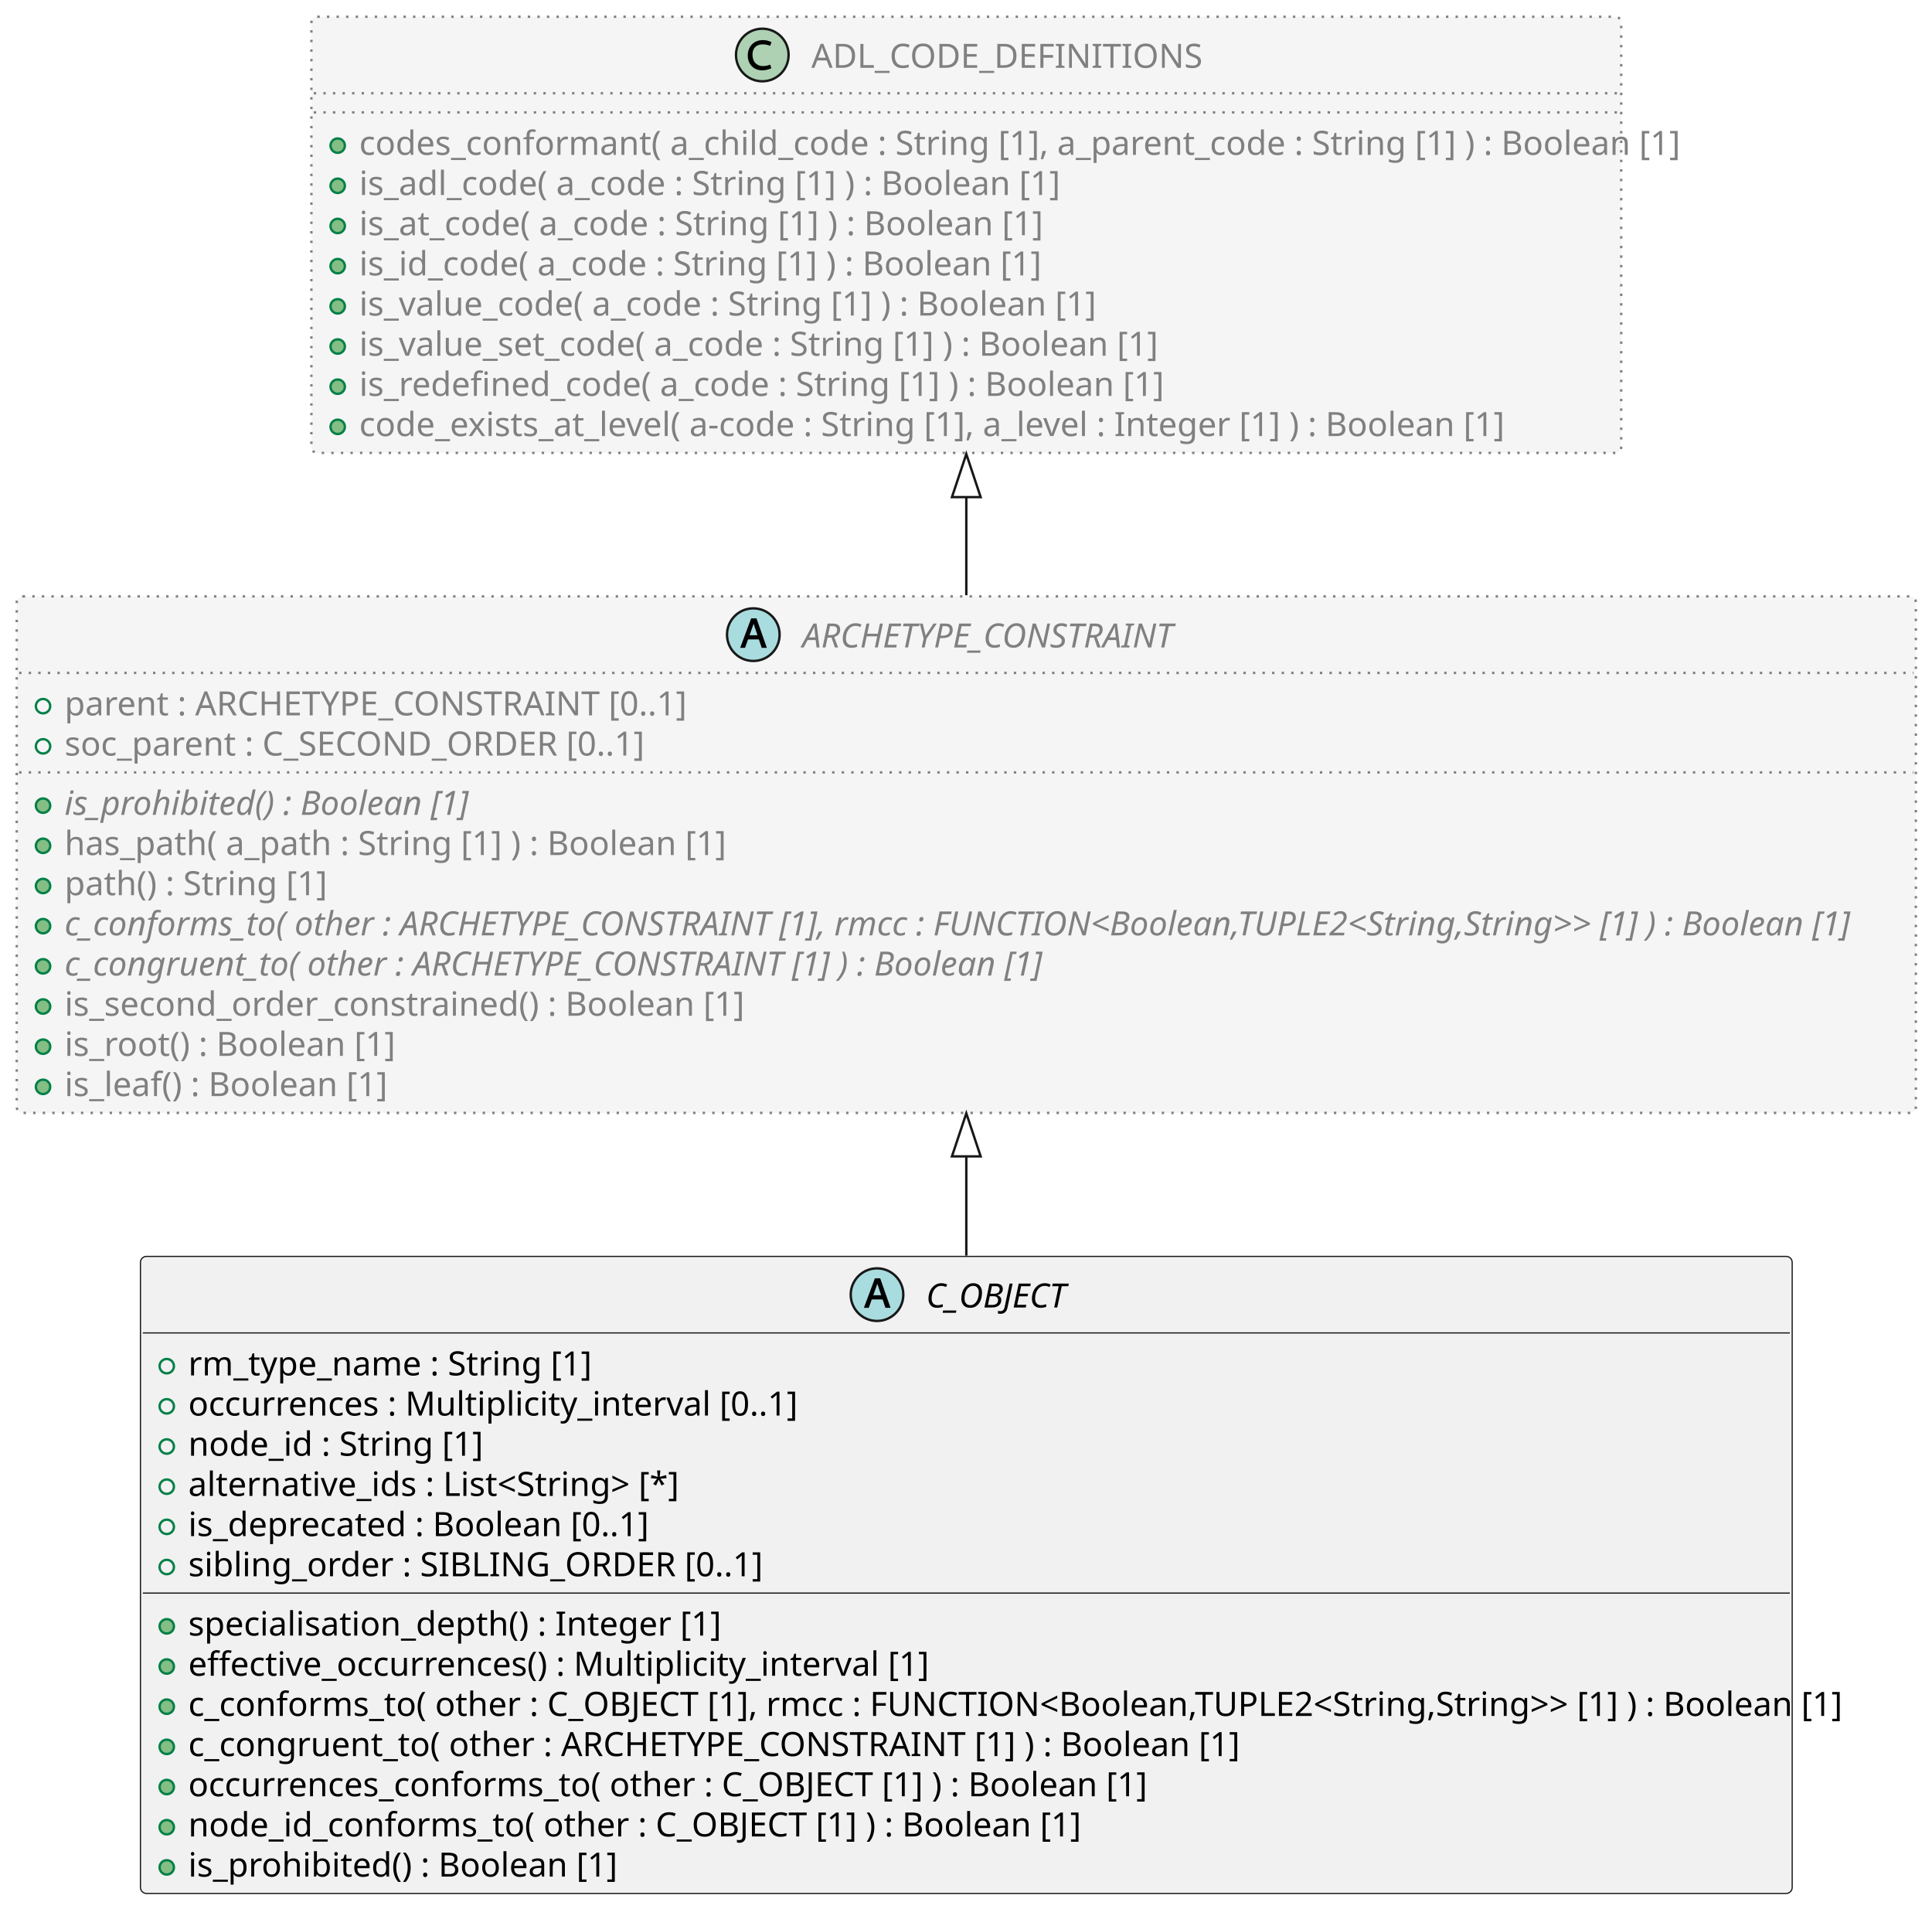
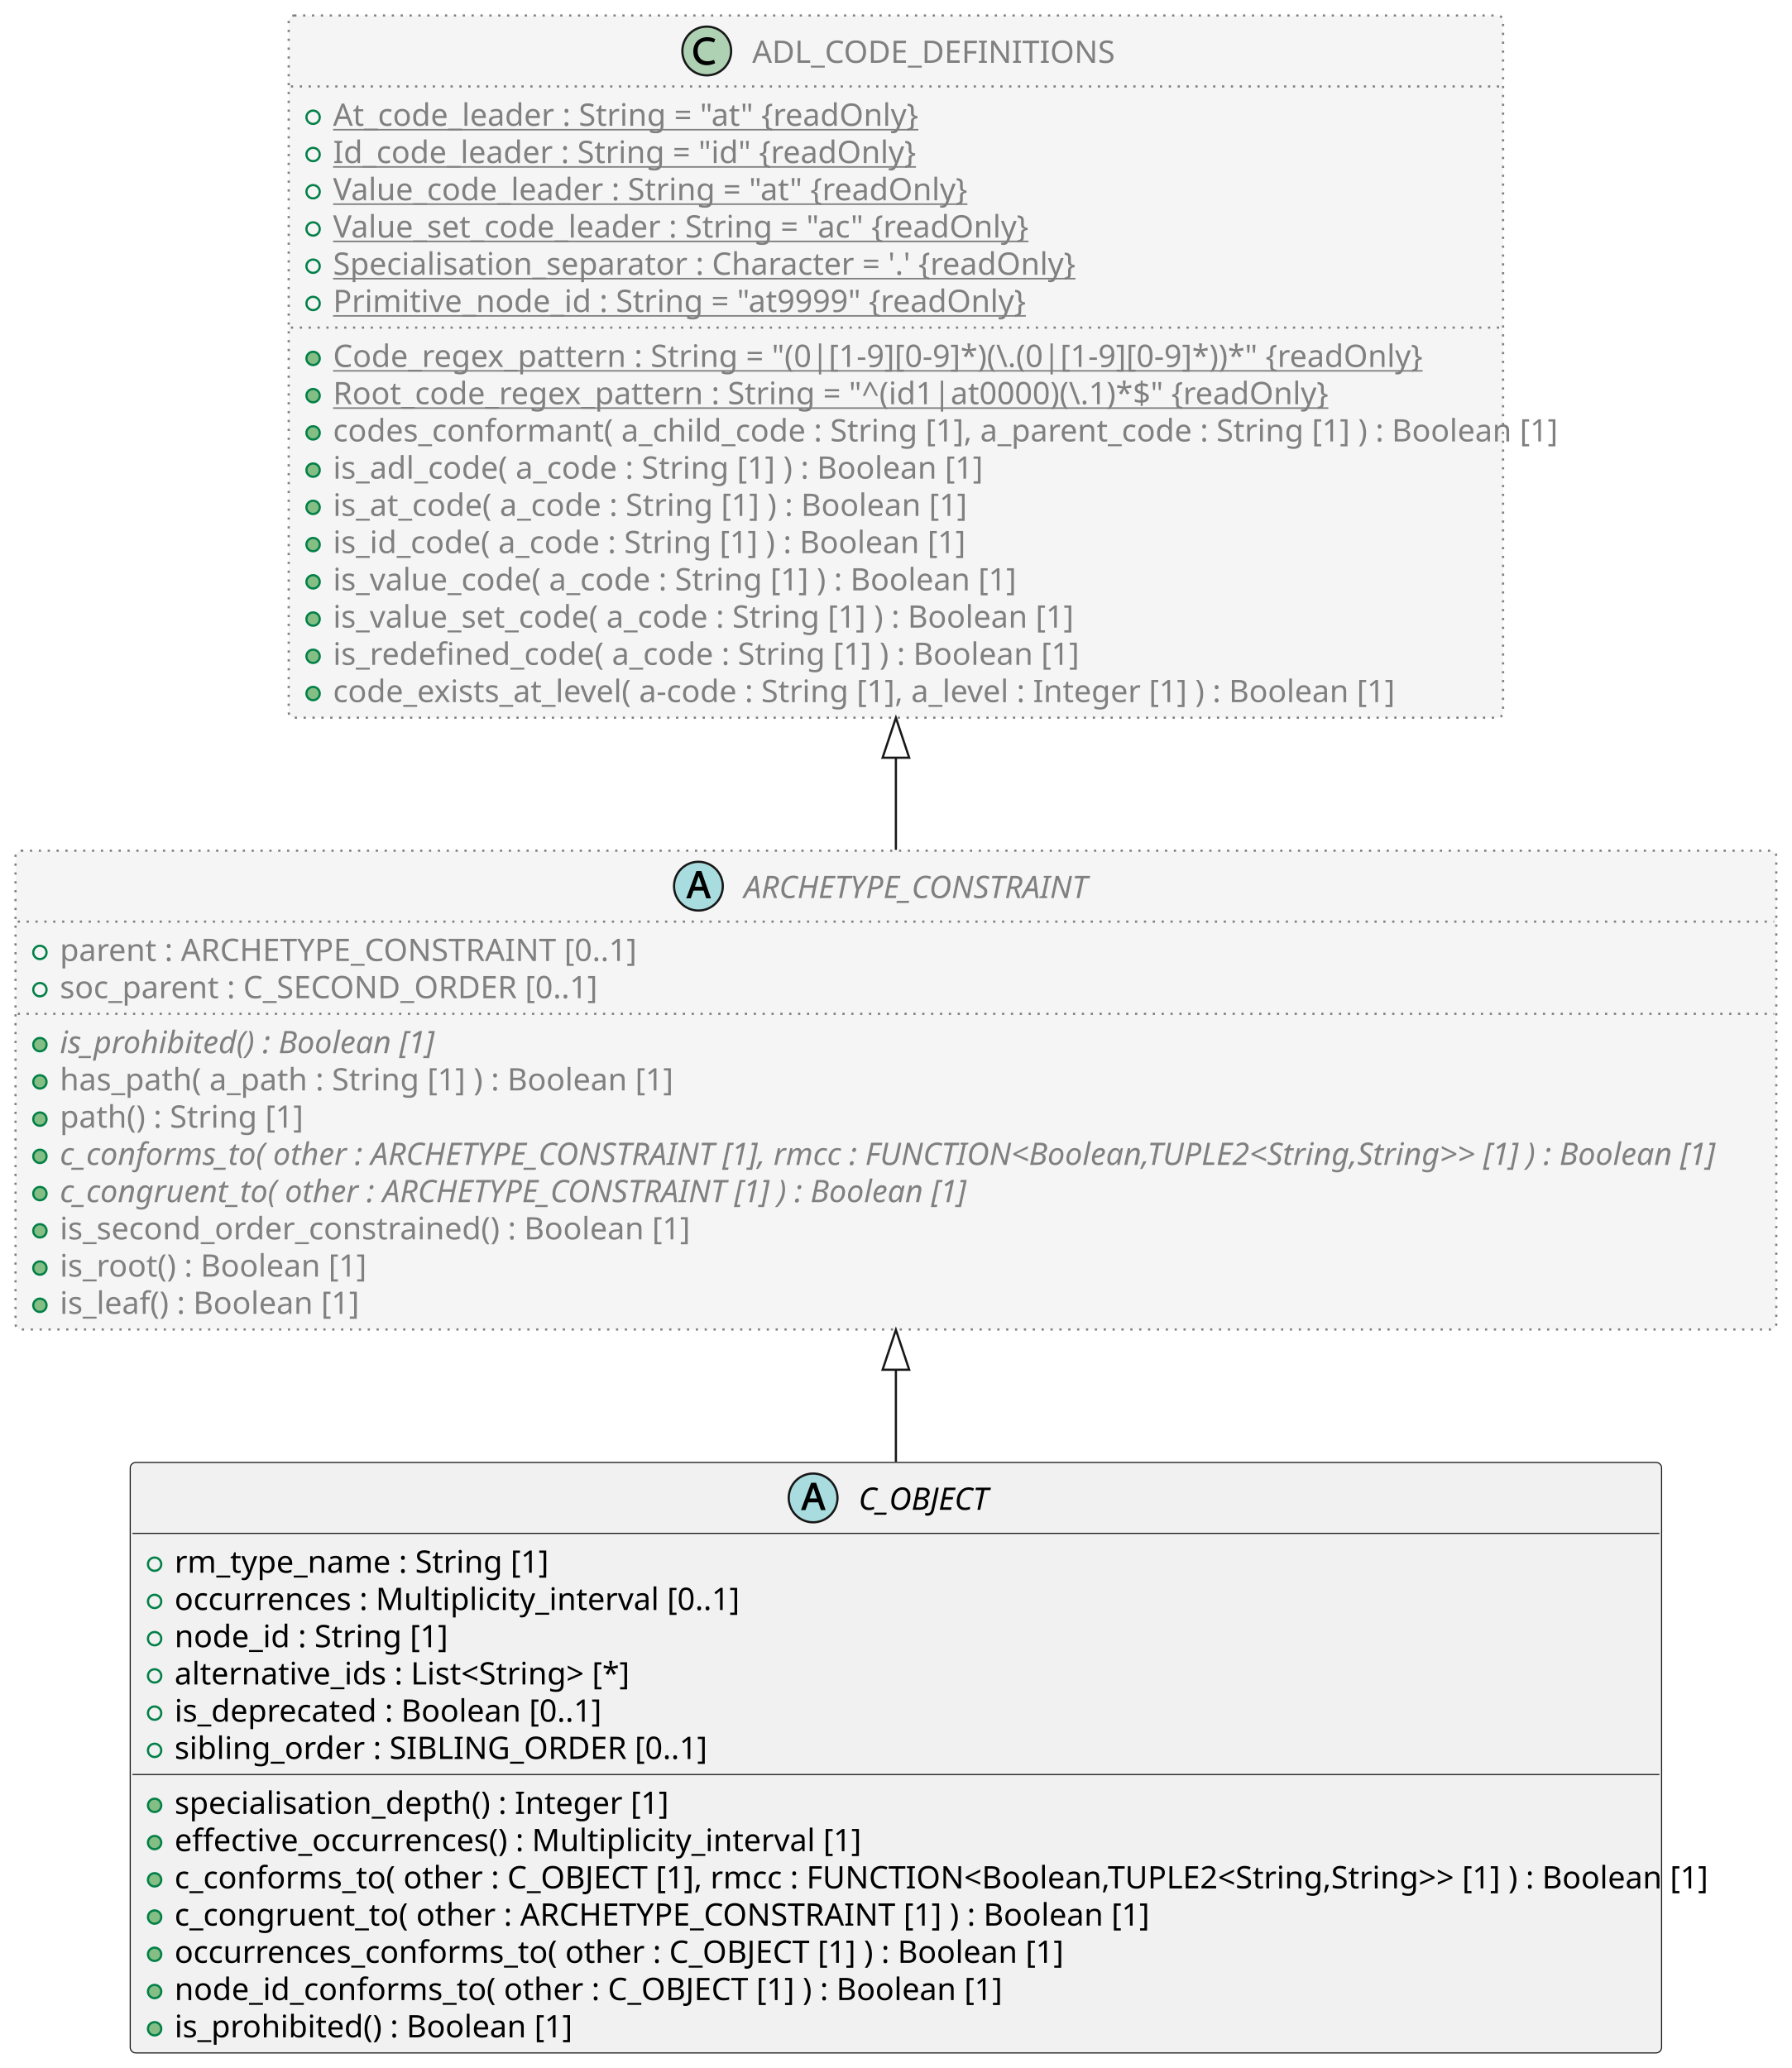
- <svg xmlns="http://www.w3.org/2000/svg" contentStyleType="text/css" data-diagram-type="CLASS" height="798px" preserveAspectRatio="none" style="width:808px;height:798px;background:#FFFFFF;" version="1.1" viewBox="0 0 808 798" width="808px" zoomAndPan="magnify">
+ <svg xmlns="http://www.w3.org/2000/svg" contentStyleType="text/css" data-diagram-type="CLASS" height="933px" preserveAspectRatio="none" style="width:808px;height:933px;background:#FFFFFF;" version="1.1" viewBox="0 0 808 933" width="808px" zoomAndPan="magnify">
  <defs />
  <g>
    <g class="entity" data-entity="C_OBJECT" data-source-line="2" data-uid="ent0002" id="entity_C_OBJECT">
-       <rect fill="#F1F1F1" height="266.399" rx="2.5" ry="2.5" style="stroke:#181818;stroke-width:0.5;" width="690.787" x="58.74" y="525.4" />
-       <ellipse cx="366.788" cy="541.4" fill="#A9DCDF" rx="11" ry="11" style="stroke:#181818;stroke-width:1;" />
-       <path d="M361.303,546.9 L363.335,546.9 L367.382,535.556 L366.475,535.556 L370.303,546.9 L372.444,546.9 L368.116,534.572 L365.897,534.572 L361.303,546.9 Z M363.632,543.4 L370.069,543.4 L370.069,541.65 L363.632,541.65 L363.632,543.4 Z " fill="#000000" />
-       <text fill="#000000" font-family="sans-serif" font-size="14" font-style="italic" lengthAdjust="spacing" textLength="66.192" x="387.288" y="546.762">C_OBJECT</text>
-       <line style="stroke:#181818;stroke-width:0.5;" x1="59.74" x2="748.527" y1="557.4" y2="557.4" />
-       <ellipse cx="69.74" cy="571.3" fill="none" rx="3" ry="3" style="stroke:#038048;stroke-width:1;" />
-       <text fill="#000000" font-family="sans-serif" font-size="14" lengthAdjust="spacing" textLength="159.725" x="78.74" y="575.162">rm_type_name : String [1]</text>
-       <ellipse cx="69.74" cy="588.1" fill="none" rx="3" ry="3" style="stroke:#038048;stroke-width:1;" />
-       <text fill="#000000" font-family="sans-serif" font-size="14" lengthAdjust="spacing" textLength="242.647" x="78.74" y="591.962">occurrences : Multiplicity_interval [0..1]</text>
-       <ellipse cx="69.74" cy="604.9" fill="none" rx="3" ry="3" style="stroke:#038048;stroke-width:1;" />
-       <text fill="#000000" font-family="sans-serif" font-size="14" lengthAdjust="spacing" textLength="115.653" x="78.74" y="608.762">node_id : String [1]</text>
-       <ellipse cx="69.74" cy="621.7" fill="none" rx="3" ry="3" style="stroke:#038048;stroke-width:1;" />
-       <text fill="#000000" font-family="sans-serif" font-size="14" lengthAdjust="spacing" textLength="196.363" x="78.74" y="625.562">alternative_ids : List&lt;String&gt; [*]</text>
-       <ellipse cx="69.74" cy="638.5" fill="none" rx="3" ry="3" style="stroke:#038048;stroke-width:1;" />
-       <text fill="#000000" font-family="sans-serif" font-size="14" lengthAdjust="spacing" textLength="182.503" x="78.74" y="642.362">is_deprecated : Boolean [0..1]</text>
-       <ellipse cx="69.74" cy="655.3" fill="none" rx="3" ry="3" style="stroke:#038048;stroke-width:1;" />
-       <text fill="#000000" font-family="sans-serif" font-size="14" lengthAdjust="spacing" textLength="231.111" x="78.74" y="659.162">sibling_order : SIBLING_ORDER [0..1]</text>
-       <line style="stroke:#181818;stroke-width:0.5;" x1="59.74" x2="748.527" y1="666.2" y2="666.2" />
-       <ellipse cx="69.74" cy="680.1" fill="#84BE84" rx="3" ry="3" style="stroke:#038048;stroke-width:1;" />
-       <text fill="#000000" font-family="sans-serif" font-size="14" lengthAdjust="spacing" textLength="209.509" x="78.74" y="683.962">specialisation_depth() : Integer [1]</text>
-       <ellipse cx="69.74" cy="696.899" fill="#84BE84" rx="3" ry="3" style="stroke:#038048;stroke-width:1;" />
-       <text fill="#000000" font-family="sans-serif" font-size="14" lengthAdjust="spacing" textLength="295.763" x="78.74" y="700.761">effective_occurrences() : Multiplicity_interval [1]</text>
-       <ellipse cx="69.74" cy="713.699" fill="#84BE84" rx="3" ry="3" style="stroke:#038048;stroke-width:1;" />
-       <text fill="#000000" font-family="sans-serif" font-size="14" lengthAdjust="spacing" textLength="664.787" x="78.74" y="717.561">c_conforms_to( other : C_OBJECT [1], rmcc : FUNCTION&lt;Boolean,TUPLE2&lt;String,String&gt;&gt; [1] ) : Boolean [1]</text>
-       <ellipse cx="69.74" cy="730.499" fill="#84BE84" rx="3" ry="3" style="stroke:#038048;stroke-width:1;" />
-       <text fill="#000000" font-family="sans-serif" font-size="14" lengthAdjust="spacing" textLength="423.428" x="78.74" y="734.361">c_congruent_to( other : ARCHETYPE_CONSTRAINT [1] ) : Boolean [1]</text>
-       <ellipse cx="69.74" cy="747.299" fill="#84BE84" rx="3" ry="3" style="stroke:#038048;stroke-width:1;" />
-       <text fill="#000000" font-family="sans-serif" font-size="14" lengthAdjust="spacing" textLength="383.977" x="78.74" y="751.161">occurrences_conforms_to( other : C_OBJECT [1] ) : Boolean [1]</text>
-       <ellipse cx="69.74" cy="764.099" fill="#84BE84" rx="3" ry="3" style="stroke:#038048;stroke-width:1;" />
-       <text fill="#000000" font-family="sans-serif" font-size="14" lengthAdjust="spacing" textLength="358.511" x="78.74" y="767.961">node_id_conforms_to( other : C_OBJECT [1] ) : Boolean [1]</text>
-       <ellipse cx="69.74" cy="780.899" fill="#84BE84" rx="3" ry="3" style="stroke:#038048;stroke-width:1;" />
-       <text fill="#000000" font-family="sans-serif" font-size="14" lengthAdjust="spacing" textLength="169.441" x="78.74" y="784.761">is_prohibited() : Boolean [1]</text>
+       <rect fill="#F1F1F1" height="266.399" rx="2.5" ry="2.5" style="stroke:#181818;stroke-width:0.5;" width="690.787" x="58.74" y="659.8" />
+       <ellipse cx="366.788" cy="675.8" fill="#A9DCDF" rx="11" ry="11" style="stroke:#181818;stroke-width:1;" />
+       <path d="M361.303,681.3 L363.335,681.3 L367.382,669.956 L366.475,669.956 L370.303,681.3 L372.444,681.3 L368.116,668.972 L365.897,668.972 L361.303,681.3 Z M363.632,677.8 L370.069,677.8 L370.069,676.05 L363.632,676.05 L363.632,677.8 Z " fill="#000000" />
+       <text fill="#000000" font-family="sans-serif" font-size="14" font-style="italic" lengthAdjust="spacing" textLength="66.192" x="387.288" y="681.162">C_OBJECT</text>
+       <line style="stroke:#181818;stroke-width:0.5;" x1="59.74" x2="748.527" y1="691.8" y2="691.8" />
+       <ellipse cx="69.74" cy="705.7" fill="none" rx="3" ry="3" style="stroke:#038048;stroke-width:1;" />
+       <text fill="#000000" font-family="sans-serif" font-size="14" lengthAdjust="spacing" textLength="159.725" x="78.74" y="709.562">rm_type_name : String [1]</text>
+       <ellipse cx="69.74" cy="722.5" fill="none" rx="3" ry="3" style="stroke:#038048;stroke-width:1;" />
+       <text fill="#000000" font-family="sans-serif" font-size="14" lengthAdjust="spacing" textLength="242.647" x="78.74" y="726.362">occurrences : Multiplicity_interval [0..1]</text>
+       <ellipse cx="69.74" cy="739.3" fill="none" rx="3" ry="3" style="stroke:#038048;stroke-width:1;" />
+       <text fill="#000000" font-family="sans-serif" font-size="14" lengthAdjust="spacing" textLength="115.653" x="78.74" y="743.162">node_id : String [1]</text>
+       <ellipse cx="69.74" cy="756.1" fill="none" rx="3" ry="3" style="stroke:#038048;stroke-width:1;" />
+       <text fill="#000000" font-family="sans-serif" font-size="14" lengthAdjust="spacing" textLength="196.363" x="78.74" y="759.962">alternative_ids : List&lt;String&gt; [*]</text>
+       <ellipse cx="69.74" cy="772.9" fill="none" rx="3" ry="3" style="stroke:#038048;stroke-width:1;" />
+       <text fill="#000000" font-family="sans-serif" font-size="14" lengthAdjust="spacing" textLength="182.503" x="78.74" y="776.762">is_deprecated : Boolean [0..1]</text>
+       <ellipse cx="69.74" cy="789.7" fill="none" rx="3" ry="3" style="stroke:#038048;stroke-width:1;" />
+       <text fill="#000000" font-family="sans-serif" font-size="14" lengthAdjust="spacing" textLength="231.111" x="78.74" y="793.562">sibling_order : SIBLING_ORDER [0..1]</text>
+       <line style="stroke:#181818;stroke-width:0.5;" x1="59.74" x2="748.527" y1="800.6" y2="800.6" />
+       <ellipse cx="69.74" cy="814.5" fill="#84BE84" rx="3" ry="3" style="stroke:#038048;stroke-width:1;" />
+       <text fill="#000000" font-family="sans-serif" font-size="14" lengthAdjust="spacing" textLength="209.509" x="78.74" y="818.361">specialisation_depth() : Integer [1]</text>
+       <ellipse cx="69.74" cy="831.299" fill="#84BE84" rx="3" ry="3" style="stroke:#038048;stroke-width:1;" />
+       <text fill="#000000" font-family="sans-serif" font-size="14" lengthAdjust="spacing" textLength="295.763" x="78.74" y="835.161">effective_occurrences() : Multiplicity_interval [1]</text>
+       <ellipse cx="69.74" cy="848.099" fill="#84BE84" rx="3" ry="3" style="stroke:#038048;stroke-width:1;" />
+       <text fill="#000000" font-family="sans-serif" font-size="14" lengthAdjust="spacing" textLength="664.787" x="78.74" y="851.961">c_conforms_to( other : C_OBJECT [1], rmcc : FUNCTION&lt;Boolean,TUPLE2&lt;String,String&gt;&gt; [1] ) : Boolean [1]</text>
+       <ellipse cx="69.74" cy="864.899" fill="#84BE84" rx="3" ry="3" style="stroke:#038048;stroke-width:1;" />
+       <text fill="#000000" font-family="sans-serif" font-size="14" lengthAdjust="spacing" textLength="423.428" x="78.74" y="868.761">c_congruent_to( other : ARCHETYPE_CONSTRAINT [1] ) : Boolean [1]</text>
+       <ellipse cx="69.74" cy="881.699" fill="#84BE84" rx="3" ry="3" style="stroke:#038048;stroke-width:1;" />
+       <text fill="#000000" font-family="sans-serif" font-size="14" lengthAdjust="spacing" textLength="383.977" x="78.74" y="885.561">occurrences_conforms_to( other : C_OBJECT [1] ) : Boolean [1]</text>
+       <ellipse cx="69.74" cy="898.499" fill="#84BE84" rx="3" ry="3" style="stroke:#038048;stroke-width:1;" />
+       <text fill="#000000" font-family="sans-serif" font-size="14" lengthAdjust="spacing" textLength="358.511" x="78.74" y="902.361">node_id_conforms_to( other : C_OBJECT [1] ) : Boolean [1]</text>
+       <ellipse cx="69.74" cy="915.299" fill="#84BE84" rx="3" ry="3" style="stroke:#038048;stroke-width:1;" />
+       <text fill="#000000" font-family="sans-serif" font-size="14" lengthAdjust="spacing" textLength="169.441" x="78.74" y="919.161">is_prohibited() : Boolean [1]</text>
    </g>
    <g class="entity" data-entity="ARCHETYPE_CONSTRAINT" data-source-line="18" data-uid="ent0003" id="entity_ARCHETYPE_CONSTRAINT">
-       <rect fill="#F5F5F5" height="215.999" rx="2.5" ry="2.5" style="stroke:#808080;stroke-width:1;stroke-dasharray:1,3;" width="794.261" x="7" y="249.4" />
-       <ellipse cx="315.048" cy="265.4" fill="#A9DCDF" rx="11" ry="11" style="stroke:#181818;stroke-width:1;" />
-       <path d="M309.563,270.9 L311.594,270.9 L315.641,259.556 L314.735,259.556 L318.563,270.9 L320.704,270.9 L316.376,258.572 L314.157,258.572 L309.563,270.9 Z M311.891,267.4 L318.329,267.4 L318.329,265.65 L311.891,265.65 L311.891,267.4 Z " fill="#000000" />
-       <text fill="#808080" font-family="sans-serif" font-size="14" font-style="italic" lengthAdjust="spacing" textLength="169.665" x="335.548" y="270.762">ARCHETYPE_CONSTRAINT</text>
-       <line style="stroke:#808080;stroke-width:1;stroke-dasharray:1,3;" x1="8" x2="800.261" y1="281.4" y2="281.4" />
-       <ellipse cx="18" cy="295.3" fill="none" rx="3" ry="3" style="stroke:#038048;stroke-width:1;" />
-       <text fill="#808080" font-family="sans-serif" font-size="14" lengthAdjust="spacing" textLength="254.799" x="27" y="299.162">parent : ARCHETYPE_CONSTRAINT [0..1]</text>
-       <ellipse cx="18" cy="312.1" fill="none" rx="3" ry="3" style="stroke:#038048;stroke-width:1;" />
-       <text fill="#808080" font-family="sans-serif" font-size="14" lengthAdjust="spacing" textLength="238.307" x="27" y="315.962">soc_parent : C_SECOND_ORDER [0..1]</text>
-       <line style="stroke:#808080;stroke-width:1;stroke-dasharray:1,3;" x1="8" x2="800.261" y1="323" y2="323" />
-       <ellipse cx="18" cy="336.9" fill="#84BE84" rx="3" ry="3" style="stroke:#038048;stroke-width:1;" />
-       <text fill="#808080" font-family="sans-serif" font-size="14" font-style="italic" lengthAdjust="spacing" textLength="169.441" x="27" y="340.762">is_prohibited() : Boolean [1]</text>
-       <ellipse cx="18" cy="353.7" fill="#84BE84" rx="3" ry="3" style="stroke:#038048;stroke-width:1;" />
-       <text fill="#808080" font-family="sans-serif" font-size="14" lengthAdjust="spacing" textLength="259.279" x="27" y="357.562">has_path( a_path : String [1] ) : Boolean [1]</text>
-       <ellipse cx="18" cy="370.5" fill="#84BE84" rx="3" ry="3" style="stroke:#038048;stroke-width:1;" />
-       <text fill="#808080" font-family="sans-serif" font-size="14" lengthAdjust="spacing" textLength="102.564" x="27" y="374.362">path() : String [1]</text>
-       <ellipse cx="18" cy="387.3" fill="#84BE84" rx="3" ry="3" style="stroke:#038048;stroke-width:1;" />
-       <text fill="#808080" font-family="sans-serif" font-size="14" font-style="italic" lengthAdjust="spacing" textLength="768.261" x="27" y="391.162">c_conforms_to( other : ARCHETYPE_CONSTRAINT [1], rmcc : FUNCTION&lt;Boolean,TUPLE2&lt;String,String&gt;&gt; [1] ) : Boolean [1]</text>
-       <ellipse cx="18" cy="404.099" fill="#84BE84" rx="3" ry="3" style="stroke:#038048;stroke-width:1;" />
-       <text fill="#808080" font-family="sans-serif" font-size="14" font-style="italic" lengthAdjust="spacing" textLength="423.428" x="27" y="407.962">c_congruent_to( other : ARCHETYPE_CONSTRAINT [1] ) : Boolean [1]</text>
-       <ellipse cx="18" cy="420.899" fill="#84BE84" rx="3" ry="3" style="stroke:#038048;stroke-width:1;" />
-       <text fill="#808080" font-family="sans-serif" font-size="14" lengthAdjust="spacing" textLength="270.311" x="27" y="424.761">is_second_order_constrained() : Boolean [1]</text>
-       <ellipse cx="18" cy="437.699" fill="#84BE84" rx="3" ry="3" style="stroke:#038048;stroke-width:1;" />
-       <text fill="#808080" font-family="sans-serif" font-size="14" lengthAdjust="spacing" textLength="131.208" x="27" y="441.561">is_root() : Boolean [1]</text>
-       <ellipse cx="18" cy="454.499" fill="#84BE84" rx="3" ry="3" style="stroke:#038048;stroke-width:1;" />
-       <text fill="#808080" font-family="sans-serif" font-size="14" lengthAdjust="spacing" textLength="128.212" x="27" y="458.361">is_leaf() : Boolean [1]</text>
+       <rect fill="#F5F5F5" height="215.999" rx="2.5" ry="2.5" style="stroke:#808080;stroke-width:1;stroke-dasharray:1,3;" width="794.261" x="7" y="383.8" />
+       <ellipse cx="315.048" cy="399.8" fill="#A9DCDF" rx="11" ry="11" style="stroke:#181818;stroke-width:1;" />
+       <path d="M309.563,405.3 L311.594,405.3 L315.641,393.956 L314.735,393.956 L318.563,405.3 L320.704,405.3 L316.376,392.972 L314.157,392.972 L309.563,405.3 Z M311.891,401.8 L318.329,401.8 L318.329,400.05 L311.891,400.05 L311.891,401.8 Z " fill="#000000" />
+       <text fill="#808080" font-family="sans-serif" font-size="14" font-style="italic" lengthAdjust="spacing" textLength="169.665" x="335.548" y="405.162">ARCHETYPE_CONSTRAINT</text>
+       <line style="stroke:#808080;stroke-width:1;stroke-dasharray:1,3;" x1="8" x2="800.261" y1="415.8" y2="415.8" />
+       <ellipse cx="18" cy="429.7" fill="none" rx="3" ry="3" style="stroke:#038048;stroke-width:1;" />
+       <text fill="#808080" font-family="sans-serif" font-size="14" lengthAdjust="spacing" textLength="254.799" x="27" y="433.562">parent : ARCHETYPE_CONSTRAINT [0..1]</text>
+       <ellipse cx="18" cy="446.5" fill="none" rx="3" ry="3" style="stroke:#038048;stroke-width:1;" />
+       <text fill="#808080" font-family="sans-serif" font-size="14" lengthAdjust="spacing" textLength="238.307" x="27" y="450.362">soc_parent : C_SECOND_ORDER [0..1]</text>
+       <line style="stroke:#808080;stroke-width:1;stroke-dasharray:1,3;" x1="8" x2="800.261" y1="457.4" y2="457.4" />
+       <ellipse cx="18" cy="471.3" fill="#84BE84" rx="3" ry="3" style="stroke:#038048;stroke-width:1;" />
+       <text fill="#808080" font-family="sans-serif" font-size="14" font-style="italic" lengthAdjust="spacing" textLength="169.441" x="27" y="475.162">is_prohibited() : Boolean [1]</text>
+       <ellipse cx="18" cy="488.1" fill="#84BE84" rx="3" ry="3" style="stroke:#038048;stroke-width:1;" />
+       <text fill="#808080" font-family="sans-serif" font-size="14" lengthAdjust="spacing" textLength="259.279" x="27" y="491.962">has_path( a_path : String [1] ) : Boolean [1]</text>
+       <ellipse cx="18" cy="504.9" fill="#84BE84" rx="3" ry="3" style="stroke:#038048;stroke-width:1;" />
+       <text fill="#808080" font-family="sans-serif" font-size="14" lengthAdjust="spacing" textLength="102.564" x="27" y="508.762">path() : String [1]</text>
+       <ellipse cx="18" cy="521.7" fill="#84BE84" rx="3" ry="3" style="stroke:#038048;stroke-width:1;" />
+       <text fill="#808080" font-family="sans-serif" font-size="14" font-style="italic" lengthAdjust="spacing" textLength="768.261" x="27" y="525.562">c_conforms_to( other : ARCHETYPE_CONSTRAINT [1], rmcc : FUNCTION&lt;Boolean,TUPLE2&lt;String,String&gt;&gt; [1] ) : Boolean [1]</text>
+       <ellipse cx="18" cy="538.5" fill="#84BE84" rx="3" ry="3" style="stroke:#038048;stroke-width:1;" />
+       <text fill="#808080" font-family="sans-serif" font-size="14" font-style="italic" lengthAdjust="spacing" textLength="423.428" x="27" y="542.361">c_congruent_to( other : ARCHETYPE_CONSTRAINT [1] ) : Boolean [1]</text>
+       <ellipse cx="18" cy="555.299" fill="#84BE84" rx="3" ry="3" style="stroke:#038048;stroke-width:1;" />
+       <text fill="#808080" font-family="sans-serif" font-size="14" lengthAdjust="spacing" textLength="270.311" x="27" y="559.161">is_second_order_constrained() : Boolean [1]</text>
+       <ellipse cx="18" cy="572.099" fill="#84BE84" rx="3" ry="3" style="stroke:#038048;stroke-width:1;" />
+       <text fill="#808080" font-family="sans-serif" font-size="14" lengthAdjust="spacing" textLength="131.208" x="27" y="575.961">is_root() : Boolean [1]</text>
+       <ellipse cx="18" cy="588.899" fill="#84BE84" rx="3" ry="3" style="stroke:#038048;stroke-width:1;" />
+       <text fill="#808080" font-family="sans-serif" font-size="14" lengthAdjust="spacing" textLength="128.212" x="27" y="592.761">is_leaf() : Boolean [1]</text>
    </g>
    <g class="entity" data-entity="ADL_CODE_DEFINITIONS" data-source-line="31" data-uid="ent0004" id="entity_ADL_CODE_DEFINITIONS">
-       <rect fill="#F5F5F5" height="182.399" rx="2.5" ry="2.5" style="stroke:#808080;stroke-width:1;stroke-dasharray:1,3;" width="547.792" x="130.23" y="7" />
+       <rect fill="#F5F5F5" height="316.799" rx="2.5" ry="2.5" style="stroke:#808080;stroke-width:1;stroke-dasharray:1,3;" width="547.792" x="130.23" y="7" />
      <ellipse cx="318.809" cy="23" fill="#ADD1B2" rx="11" ry="11" style="stroke:#181818;stroke-width:1;" />
      <path d="M318.809,29.422 C319.981,29.422 321.216,29.156 322.591,28.547 L322.106,27.031 C321.012,27.453 319.997,27.641 319.137,27.641 C316.419,27.641 314.7,25.797 314.7,22.891 C314.7,20.141 316.262,18.547 318.997,18.547 C319.919,18.547 320.934,18.734 322.075,19.156 L322.653,17.641 C321.559,17.062 320.262,16.766 319.075,16.766 C315.309,16.766 312.731,19.406 312.731,23.219 C312.731,26.891 315.216,29.422 318.809,29.422 Z " fill="#000000" />
      <text fill="#808080" font-family="sans-serif" font-size="14" lengthAdjust="spacing" textLength="162.133" x="339.309" y="28.362">ADL_CODE_DEFINITIONS</text>
      <line style="stroke:#808080;stroke-width:1;stroke-dasharray:1,3;" x1="131.23" x2="677.022" y1="39" y2="39" />
-       <line style="stroke:#808080;stroke-width:1;stroke-dasharray:1,3;" x1="131.23" x2="677.022" y1="47" y2="47" />
-       <ellipse cx="141.23" cy="60.9" fill="#84BE84" rx="3" ry="3" style="stroke:#038048;stroke-width:1;" />
-       <text fill="#808080" font-family="sans-serif" font-size="14" lengthAdjust="spacing" textLength="521.792" x="150.23" y="64.762">codes_conformant( a_child_code : String [1], a_parent_code : String [1] ) : Boolean [1]</text>
-       <ellipse cx="141.23" cy="77.7" fill="#84BE84" rx="3" ry="3" style="stroke:#038048;stroke-width:1;" />
-       <text fill="#808080" font-family="sans-serif" font-size="14" lengthAdjust="spacing" textLength="277.045" x="150.23" y="81.562">is_adl_code( a_code : String [1] ) : Boolean [1]</text>
-       <ellipse cx="141.23" cy="94.5" fill="#84BE84" rx="3" ry="3" style="stroke:#038048;stroke-width:1;" />
-       <text fill="#808080" font-family="sans-serif" font-size="14" lengthAdjust="spacing" textLength="270.227" x="150.23" y="98.362">is_at_code( a_code : String [1] ) : Boolean [1]</text>
-       <ellipse cx="141.23" cy="111.3" fill="#84BE84" rx="3" ry="3" style="stroke:#038048;stroke-width:1;" />
-       <text fill="#808080" font-family="sans-serif" font-size="14" lengthAdjust="spacing" textLength="269.429" x="150.23" y="115.162">is_id_code( a_code : String [1] ) : Boolean [1]</text>
-       <ellipse cx="141.23" cy="128.1" fill="#84BE84" rx="3" ry="3" style="stroke:#038048;stroke-width:1;" />
-       <text fill="#808080" font-family="sans-serif" font-size="14" lengthAdjust="spacing" textLength="290.989" x="150.23" y="131.962">is_value_code( a_code : String [1] ) : Boolean [1]</text>
-       <ellipse cx="141.23" cy="144.9" fill="#84BE84" rx="3" ry="3" style="stroke:#038048;stroke-width:1;" />
-       <text fill="#808080" font-family="sans-serif" font-size="14" lengthAdjust="spacing" textLength="316.931" x="150.23" y="148.762">is_value_set_code( a_code : String [1] ) : Boolean [1]</text>
+       <ellipse cx="141.23" cy="52.9" fill="none" rx="3" ry="3" style="stroke:#038048;stroke-width:1;" />
+       <text fill="#808080" font-family="sans-serif" font-size="14" lengthAdjust="spacing" text-decoration="underline" textLength="252.629" x="150.23" y="56.762">At_code_leader : String = "at" {readOnly}</text>
+       <ellipse cx="141.23" cy="69.7" fill="none" rx="3" ry="3" style="stroke:#038048;stroke-width:1;" />
+       <text fill="#808080" font-family="sans-serif" font-size="14" lengthAdjust="spacing" text-decoration="underline" textLength="249.731" x="150.23" y="73.562">Id_code_leader : String = "id" {readOnly}</text>
+       <ellipse cx="141.23" cy="86.5" fill="none" rx="3" ry="3" style="stroke:#038048;stroke-width:1;" />
+       <text fill="#808080" font-family="sans-serif" font-size="14" lengthAdjust="spacing" text-decoration="underline" textLength="273.517" x="150.23" y="90.362">Value_code_leader : String = "at" {readOnly}</text>
+       <ellipse cx="141.23" cy="103.3" fill="none" rx="3" ry="3" style="stroke:#038048;stroke-width:1;" />
+       <text fill="#808080" font-family="sans-serif" font-size="14" lengthAdjust="spacing" text-decoration="underline" textLength="300.943" x="150.23" y="107.162">Value_set_code_leader : String = "ac" {readOnly}</text>
+       <ellipse cx="141.23" cy="120.1" fill="none" rx="3" ry="3" style="stroke:#038048;stroke-width:1;" />
+       <text fill="#808080" font-family="sans-serif" font-size="14" lengthAdjust="spacing" text-decoration="underline" textLength="318.009" x="150.23" y="123.962">Specialisation_separator : Character = '.' {readOnly}</text>
+       <ellipse cx="141.23" cy="136.9" fill="none" rx="3" ry="3" style="stroke:#038048;stroke-width:1;" />
+       <text fill="#808080" font-family="sans-serif" font-size="14" lengthAdjust="spacing" text-decoration="underline" textLength="300.621" x="150.23" y="140.762">Primitive_node_id : String = "at9999" {readOnly}</text>
+       <line style="stroke:#808080;stroke-width:1;stroke-dasharray:1,3;" x1="131.23" x2="677.022" y1="147.8" y2="147.8" />
      <ellipse cx="141.23" cy="161.7" fill="#84BE84" rx="3" ry="3" style="stroke:#038048;stroke-width:1;" />
-       <text fill="#808080" font-family="sans-serif" font-size="14" lengthAdjust="spacing" textLength="317.561" x="150.23" y="165.561">is_redefined_code( a_code : String [1] ) : Boolean [1]</text>
+       <text fill="#808080" font-family="sans-serif" font-size="14" lengthAdjust="spacing" text-decoration="underline" textLength="472.89" x="150.23" y="165.561">Code_regex_pattern : String = "(0|[1-9][0-9]*)(\.(0|[1-9][0-9]*))*" {readOnly}</text>
      <ellipse cx="141.23" cy="178.5" fill="#84BE84" rx="3" ry="3" style="stroke:#038048;stroke-width:1;" />
-       <text fill="#808080" font-family="sans-serif" font-size="14" lengthAdjust="spacing" textLength="454.396" x="150.23" y="182.361">code_exists_at_level( a-code : String [1], a_level : Integer [1] ) : Boolean [1]</text>
+       <text fill="#808080" font-family="sans-serif" font-size="14" lengthAdjust="spacing" text-decoration="underline" textLength="426.088" x="150.23" y="182.361">Root_code_regex_pattern : String = "^(id1|at0000)(\.1)*$" {readOnly}</text>
+       <ellipse cx="141.23" cy="195.299" fill="#84BE84" rx="3" ry="3" style="stroke:#038048;stroke-width:1;" />
+       <text fill="#808080" font-family="sans-serif" font-size="14" lengthAdjust="spacing" textLength="521.792" x="150.23" y="199.161">codes_conformant( a_child_code : String [1], a_parent_code : String [1] ) : Boolean [1]</text>
+       <ellipse cx="141.23" cy="212.099" fill="#84BE84" rx="3" ry="3" style="stroke:#038048;stroke-width:1;" />
+       <text fill="#808080" font-family="sans-serif" font-size="14" lengthAdjust="spacing" textLength="277.045" x="150.23" y="215.961">is_adl_code( a_code : String [1] ) : Boolean [1]</text>
+       <ellipse cx="141.23" cy="228.899" fill="#84BE84" rx="3" ry="3" style="stroke:#038048;stroke-width:1;" />
+       <text fill="#808080" font-family="sans-serif" font-size="14" lengthAdjust="spacing" textLength="270.227" x="150.23" y="232.761">is_at_code( a_code : String [1] ) : Boolean [1]</text>
+       <ellipse cx="141.23" cy="245.699" fill="#84BE84" rx="3" ry="3" style="stroke:#038048;stroke-width:1;" />
+       <text fill="#808080" font-family="sans-serif" font-size="14" lengthAdjust="spacing" textLength="269.429" x="150.23" y="249.561">is_id_code( a_code : String [1] ) : Boolean [1]</text>
+       <ellipse cx="141.23" cy="262.499" fill="#84BE84" rx="3" ry="3" style="stroke:#038048;stroke-width:1;" />
+       <text fill="#808080" font-family="sans-serif" font-size="14" lengthAdjust="spacing" textLength="290.989" x="150.23" y="266.361">is_value_code( a_code : String [1] ) : Boolean [1]</text>
+       <ellipse cx="141.23" cy="279.299" fill="#84BE84" rx="3" ry="3" style="stroke:#038048;stroke-width:1;" />
+       <text fill="#808080" font-family="sans-serif" font-size="14" lengthAdjust="spacing" textLength="316.931" x="150.23" y="283.161">is_value_set_code( a_code : String [1] ) : Boolean [1]</text>
+       <ellipse cx="141.23" cy="296.099" fill="#84BE84" rx="3" ry="3" style="stroke:#038048;stroke-width:1;" />
+       <text fill="#808080" font-family="sans-serif" font-size="14" lengthAdjust="spacing" textLength="317.561" x="150.23" y="299.961">is_redefined_code( a_code : String [1] ) : Boolean [1]</text>
+       <ellipse cx="141.23" cy="312.899" fill="#84BE84" rx="3" ry="3" style="stroke:#038048;stroke-width:1;" />
+       <text fill="#808080" font-family="sans-serif" font-size="14" lengthAdjust="spacing" textLength="454.396" x="150.23" y="316.761">code_exists_at_level( a-code : String [1], a_level : Integer [1] ) : Boolean [1]</text>
    </g>
-     <g class="link" data-entity-1="ADL_CODE_DEFINITIONS" data-entity-2="ARCHETYPE_CONSTRAINT" data-source-line="42" data-uid="lnk5" id="link_ADL_CODE_DEFINITIONS_ARCHETYPE_CONSTRAINT">
-       <path codeLine="42" d="M404.13,207.88 C404.13,226.97 404.13,229.29 404.13,248.93" fill="none" id="ADL_CODE_DEFINITIONS-backto-ARCHETYPE_CONSTRAINT" style="stroke:#181818;stroke-width:1;" />
-       <polygon fill="none" points="404.13,189.88,398.13,207.88,410.13,207.88,404.13,189.88" style="stroke:#181818;stroke-width:1;" />
+     <g class="link" data-entity-1="ADL_CODE_DEFINITIONS" data-entity-2="ARCHETYPE_CONSTRAINT" data-source-line="50" data-uid="lnk5" id="link_ADL_CODE_DEFINITIONS_ARCHETYPE_CONSTRAINT">
+       <path codeLine="50" d="M404.13,341.85 C404.13,362.03 404.13,364.31 404.13,383.43" fill="none" id="ADL_CODE_DEFINITIONS-backto-ARCHETYPE_CONSTRAINT" style="stroke:#181818;stroke-width:1;" />
+       <polygon fill="none" points="404.13,323.85,398.13,341.85,410.13,341.85,404.13,323.85" style="stroke:#181818;stroke-width:1;" />
    </g>
-     <g class="link" data-entity-1="ARCHETYPE_CONSTRAINT" data-entity-2="C_OBJECT" data-source-line="44" data-uid="lnk6" id="link_ARCHETYPE_CONSTRAINT_C_OBJECT">
-       <path codeLine="44" d="M404.13,483.57 C404.13,502.86 404.13,505.17 404.13,525.07" fill="none" id="ARCHETYPE_CONSTRAINT-backto-C_OBJECT" style="stroke:#181818;stroke-width:1;" />
-       <polygon fill="none" points="404.13,465.57,398.13,483.57,410.13,483.57,404.13,465.57" style="stroke:#181818;stroke-width:1;" />
+     <g class="link" data-entity-1="ARCHETYPE_CONSTRAINT" data-entity-2="C_OBJECT" data-source-line="52" data-uid="lnk6" id="link_ARCHETYPE_CONSTRAINT_C_OBJECT">
+       <path codeLine="52" d="M404.13,617.97 C404.13,637.26 404.13,639.57 404.13,659.47" fill="none" id="ARCHETYPE_CONSTRAINT-backto-C_OBJECT" style="stroke:#181818;stroke-width:1;" />
+       <polygon fill="none" points="404.13,599.97,398.13,617.97,410.13,617.97,404.13,599.97" style="stroke:#181818;stroke-width:1;" />
    </g>
  </g>
</svg>
